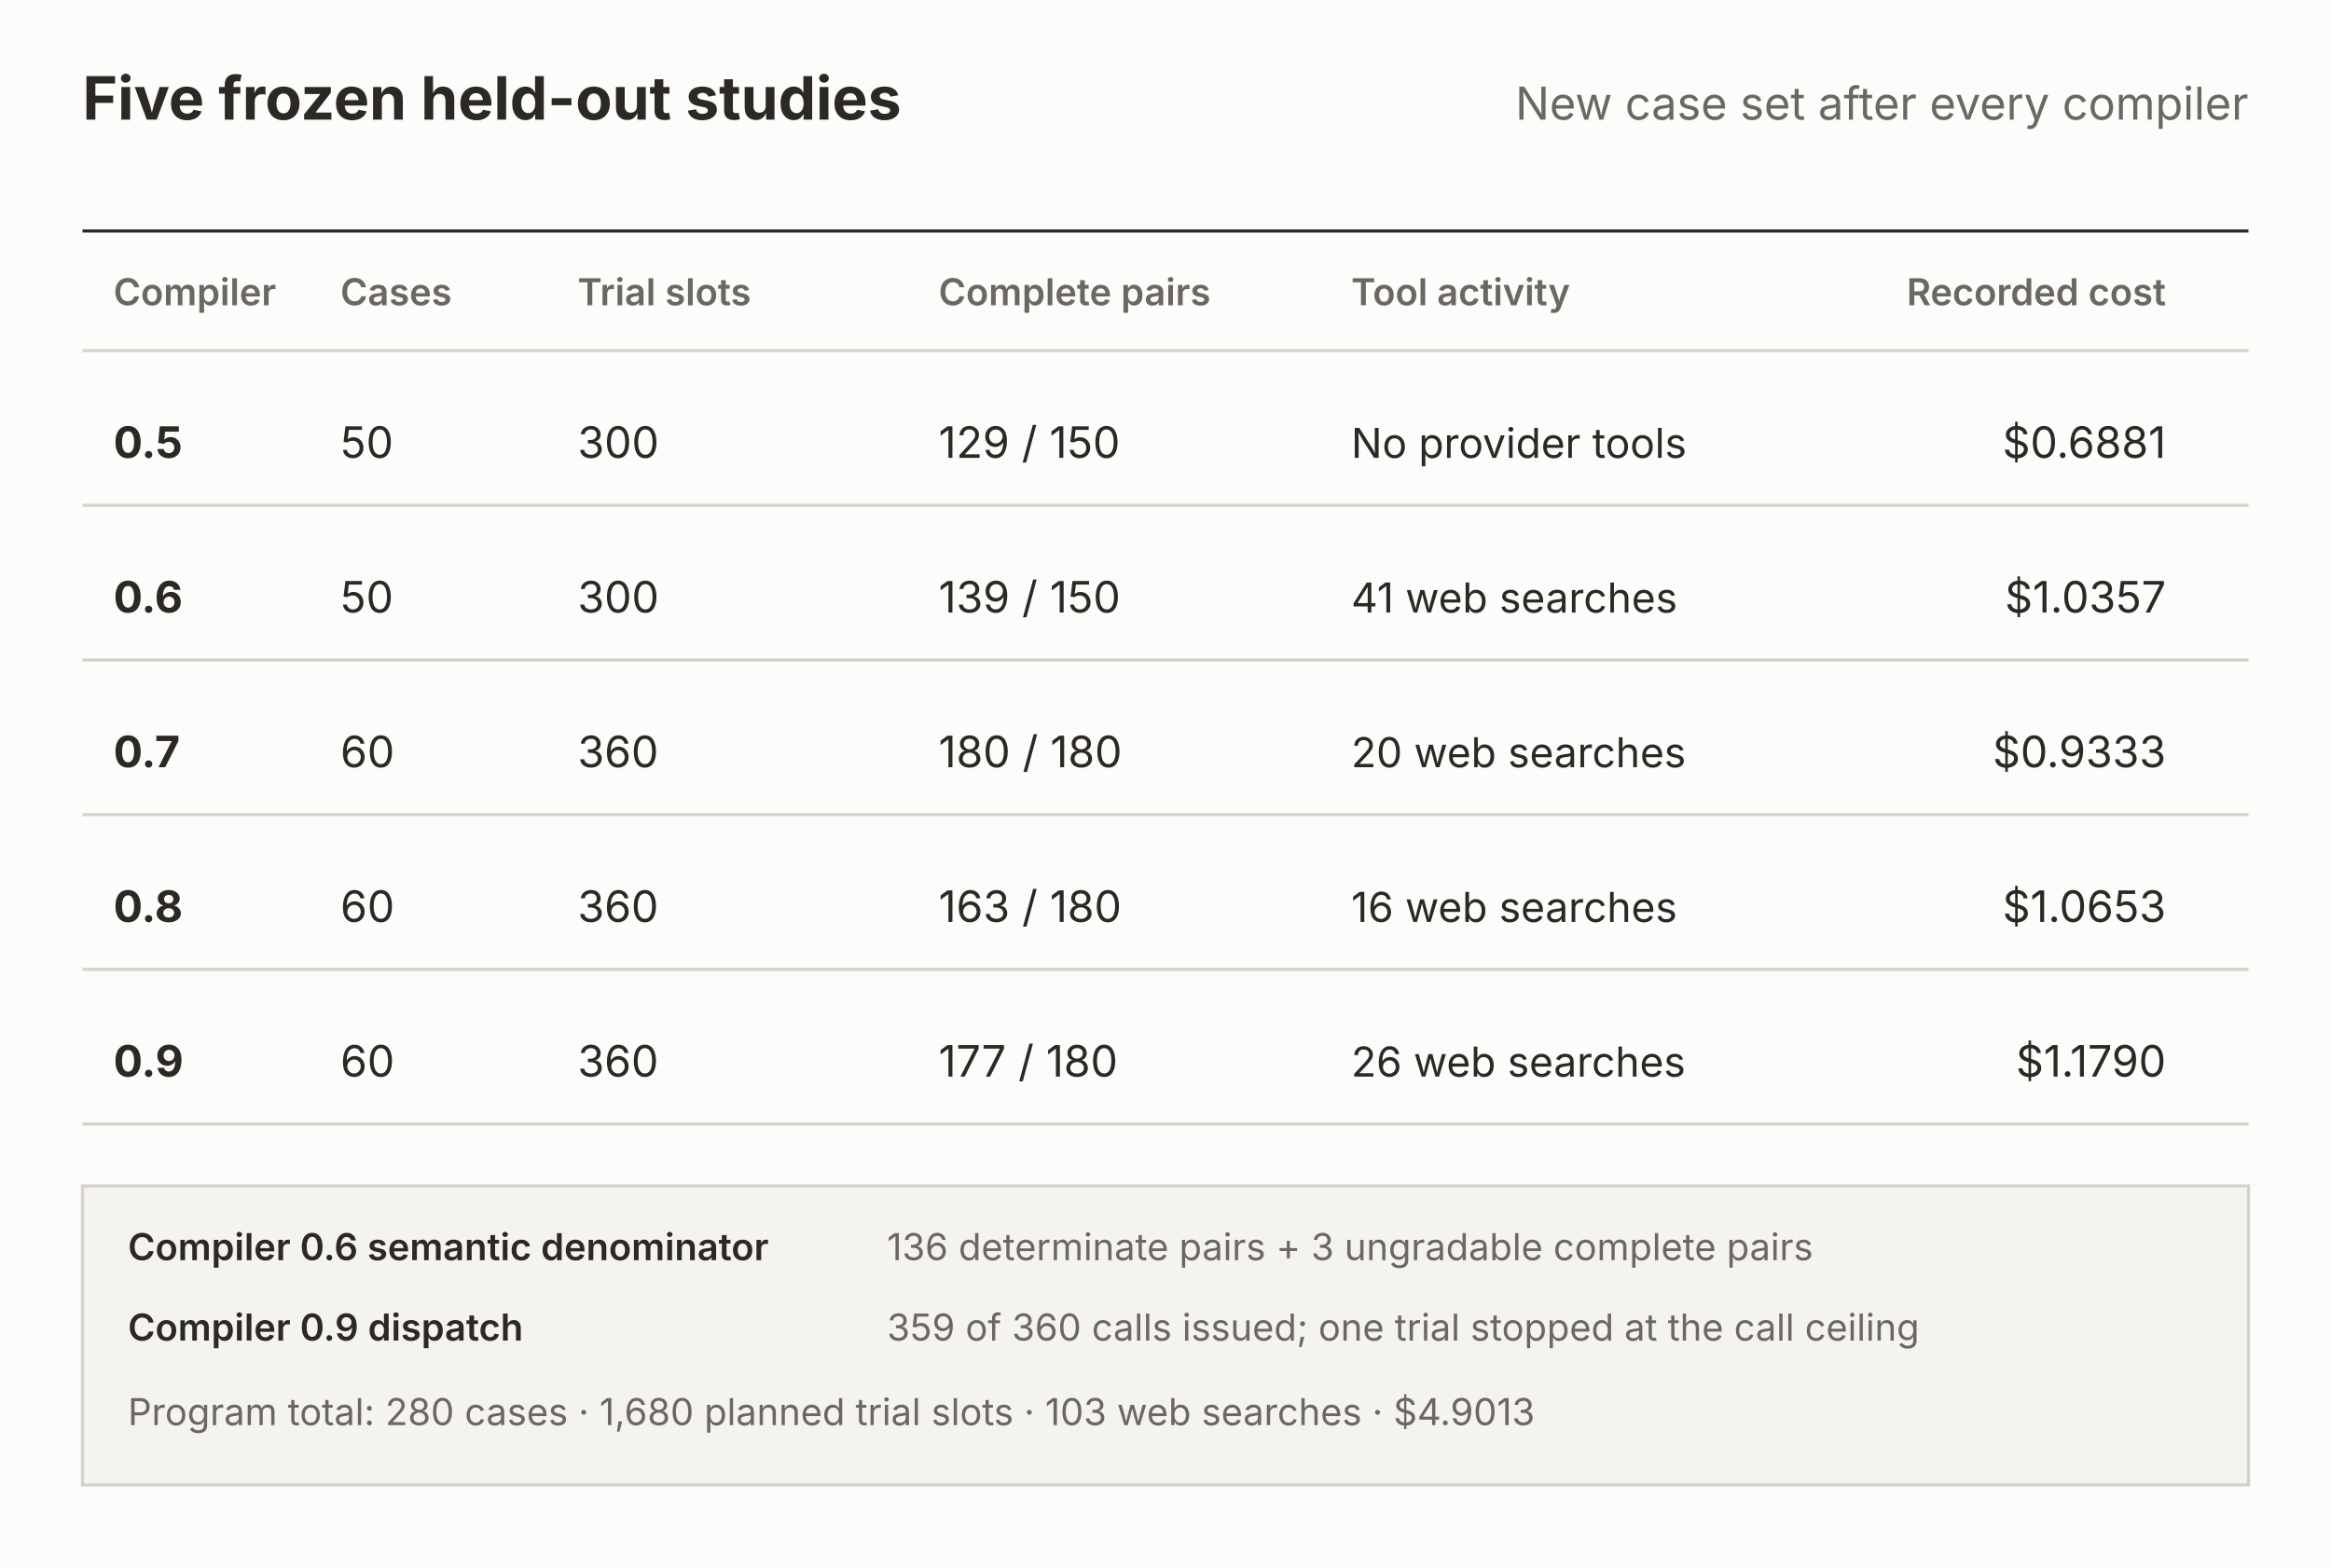
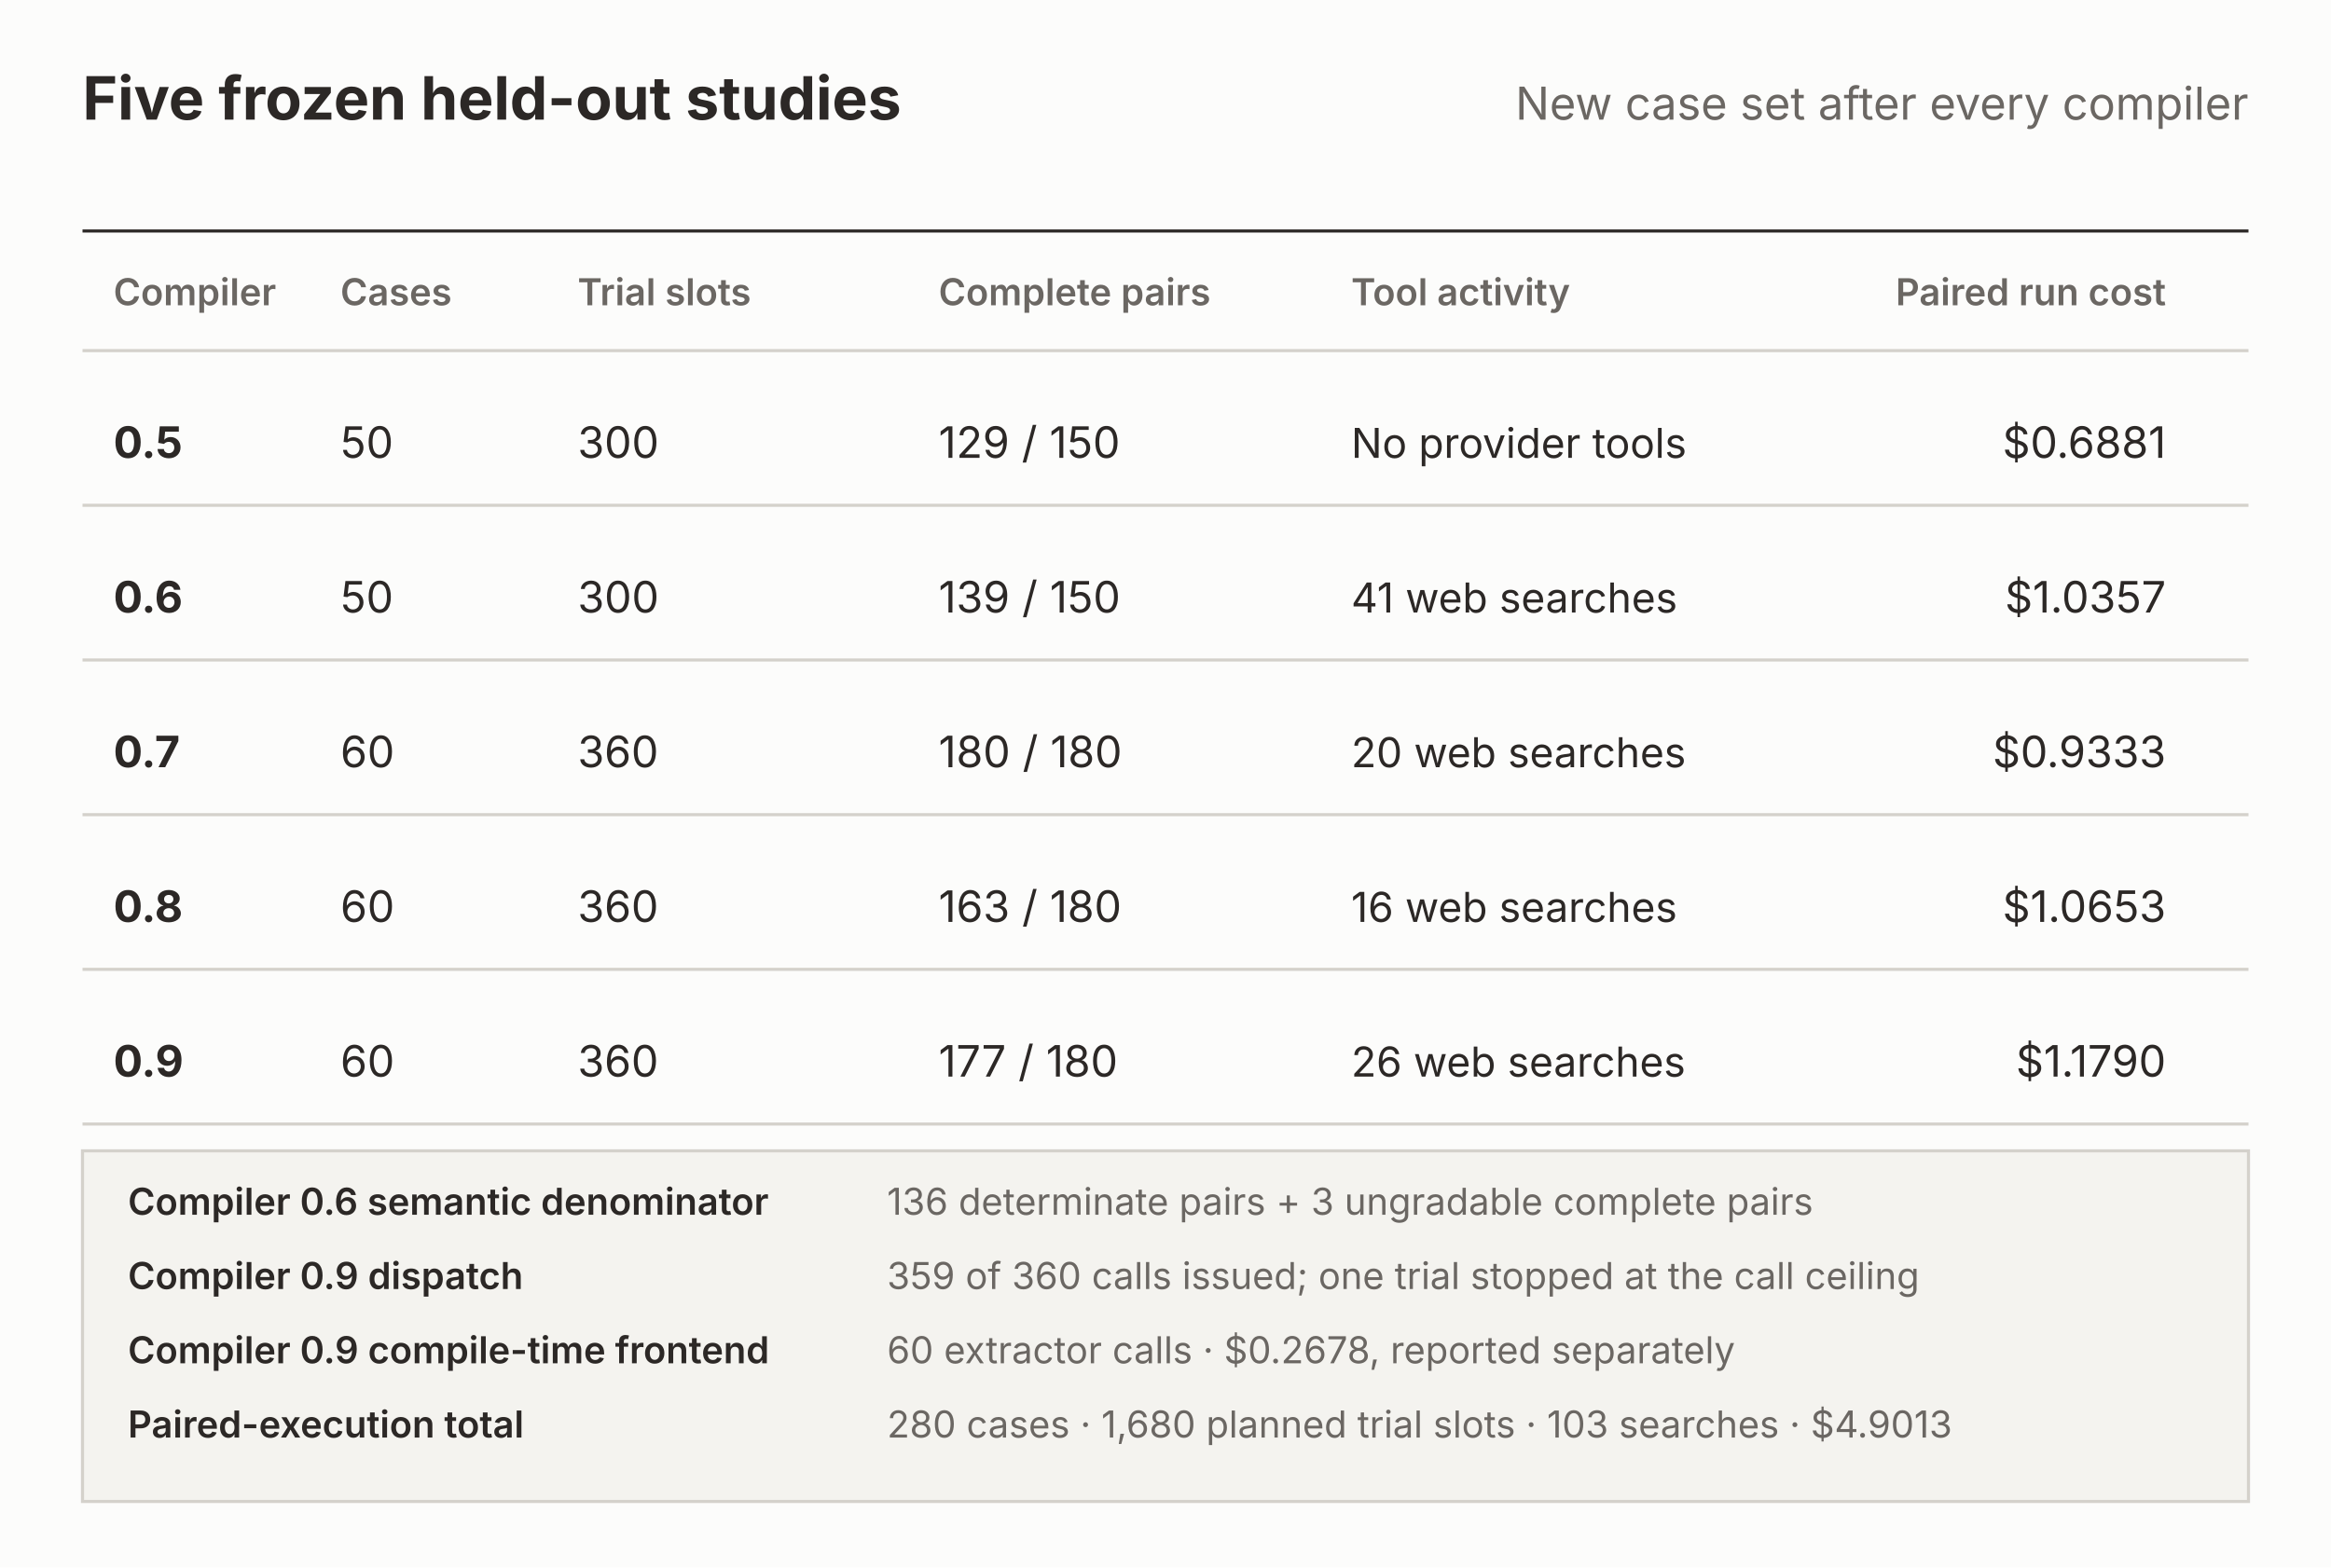
<svg xmlns="http://www.w3.org/2000/svg" width="1130" height="760" viewBox="0 0 1130 760" role="img" aria-labelledby="title description">
  <rect width="1130" height="760" fill="#fcfcfb" />
  <g font-family="-apple-system, BlinkMacSystemFont, 'Segoe UI', sans-serif" fill="#2c2826">
    <text x="40" y="58" font-size="29" font-weight="650">Five frozen held-out studies</text>
    <text x="1090" y="58" text-anchor="end" fill="#6b6763" font-size="22">New case set after every compiler</text>
    <line x1="40" y1="112" x2="1090" y2="112" stroke="#2c2826" stroke-width="1.5" />
    <text x="55" y="148" fill="#6b6763" font-size="18" font-weight="600">Compiler</text>
    <text x="165" y="148" fill="#6b6763" font-size="18" font-weight="600">Cases</text>
    <text x="280" y="148" fill="#6b6763" font-size="18" font-weight="600">Trial slots</text>
    <text x="455" y="148" fill="#6b6763" font-size="18" font-weight="600">Complete pairs</text>
    <text x="655" y="148" fill="#6b6763" font-size="18" font-weight="600">Tool activity</text>
-     <text x="1050" y="148" text-anchor="end" fill="#6b6763" font-size="18" font-weight="600">Recorded cost</text>
+     <text x="1050" y="148" text-anchor="end" fill="#6b6763" font-size="18" font-weight="600">Paired run cost</text>
    <line x1="40" y1="170" x2="1090" y2="170" stroke="#d4d1cb" stroke-width="1.5" />
    <text x="55" y="222" font-size="21" font-weight="650">0.5</text>
    <text x="165" y="222" font-size="21">50</text>
    <text x="280" y="222" font-size="21">300</text>
    <text x="455" y="222" font-size="21">129 / 150</text>
    <text x="655" y="222" font-size="20">No provider tools</text>
    <text x="1050" y="222" text-anchor="end" font-size="21">$0.6881</text>
    <line x1="40" y1="245" x2="1090" y2="245" stroke="#d4d1cb" stroke-width="1.5" />
    <text x="55" y="297" font-size="21" font-weight="650">0.6</text>
    <text x="165" y="297" font-size="21">50</text>
    <text x="280" y="297" font-size="21">300</text>
    <text x="455" y="297" font-size="21">139 / 150</text>
    <text x="655" y="297" font-size="20">41 web searches</text>
    <text x="1050" y="297" text-anchor="end" font-size="21">$1.0357</text>
    <line x1="40" y1="320" x2="1090" y2="320" stroke="#d4d1cb" stroke-width="1.5" />
    <text x="55" y="372" font-size="21" font-weight="650">0.7</text>
    <text x="165" y="372" font-size="21">60</text>
    <text x="280" y="372" font-size="21">360</text>
    <text x="455" y="372" font-size="21">180 / 180</text>
    <text x="655" y="372" font-size="20">20 web searches</text>
    <text x="1050" y="372" text-anchor="end" font-size="21">$0.9333</text>
    <line x1="40" y1="395" x2="1090" y2="395" stroke="#d4d1cb" stroke-width="1.5" />
    <text x="55" y="447" font-size="21" font-weight="650">0.8</text>
    <text x="165" y="447" font-size="21">60</text>
    <text x="280" y="447" font-size="21">360</text>
    <text x="455" y="447" font-size="21">163 / 180</text>
    <text x="655" y="447" font-size="20">16 web searches</text>
    <text x="1050" y="447" text-anchor="end" font-size="21">$1.0653</text>
    <line x1="40" y1="470" x2="1090" y2="470" stroke="#d4d1cb" stroke-width="1.5" />
    <text x="55" y="522" font-size="21" font-weight="650">0.9</text>
    <text x="165" y="522" font-size="21">60</text>
    <text x="280" y="522" font-size="21">360</text>
    <text x="455" y="522" font-size="21">177 / 180</text>
    <text x="655" y="522" font-size="20">26 web searches</text>
    <text x="1050" y="522" text-anchor="end" font-size="21">$1.1790</text>
    <line x1="40" y1="545" x2="1090" y2="545" stroke="#d4d1cb" stroke-width="1.5" />
-     <rect x="40" y="575" width="1050" height="145" fill="#f4f3ef" stroke="#d4d1cb" stroke-width="1.5" />
-     <text x="62" y="611" font-size="18" font-weight="600">Compiler 0.6 semantic denominator</text>
-     <text x="430" y="611" fill="#6b6763" font-size="18">136 determinate pairs + 3 ungradable complete pairs</text>
-     <text x="62" y="650" font-size="18" font-weight="600">Compiler 0.9 dispatch</text>
-     <text x="430" y="650" fill="#6b6763" font-size="18">359 of 360 calls issued; one trial stopped at the call ceiling</text>
-     <text x="62" y="691" fill="#6b6763" font-size="18">Program total: 280 cases · 1,680 planned trial slots · 103 web searches · $4.9013</text>
+     <rect x="40" y="558" width="1050" height="170" fill="#f4f3ef" stroke="#d4d1cb" stroke-width="1.5" />
+     <text x="62" y="589" font-size="18" font-weight="600">Compiler 0.6 semantic denominator</text>
+     <text x="430" y="589" fill="#6b6763" font-size="18">136 determinate pairs + 3 ungradable complete pairs</text>
+     <text x="62" y="625" font-size="18" font-weight="600">Compiler 0.9 dispatch</text>
+     <text x="430" y="625" fill="#6b6763" font-size="18">359 of 360 calls issued; one trial stopped at the call ceiling</text>
+     <text x="62" y="661" font-size="18" font-weight="600">Compiler 0.9 compile-time frontend</text>
+     <text x="430" y="661" fill="#6b6763" font-size="18">60 extractor calls · $0.2678, reported separately</text>
+     <text x="62" y="697" font-size="18" font-weight="600">Paired-execution total</text>
+     <text x="430" y="697" fill="#6b6763" font-size="18">280 cases · 1,680 planned trial slots · 103 searches · $4.9013</text>
  </g>
</svg>
